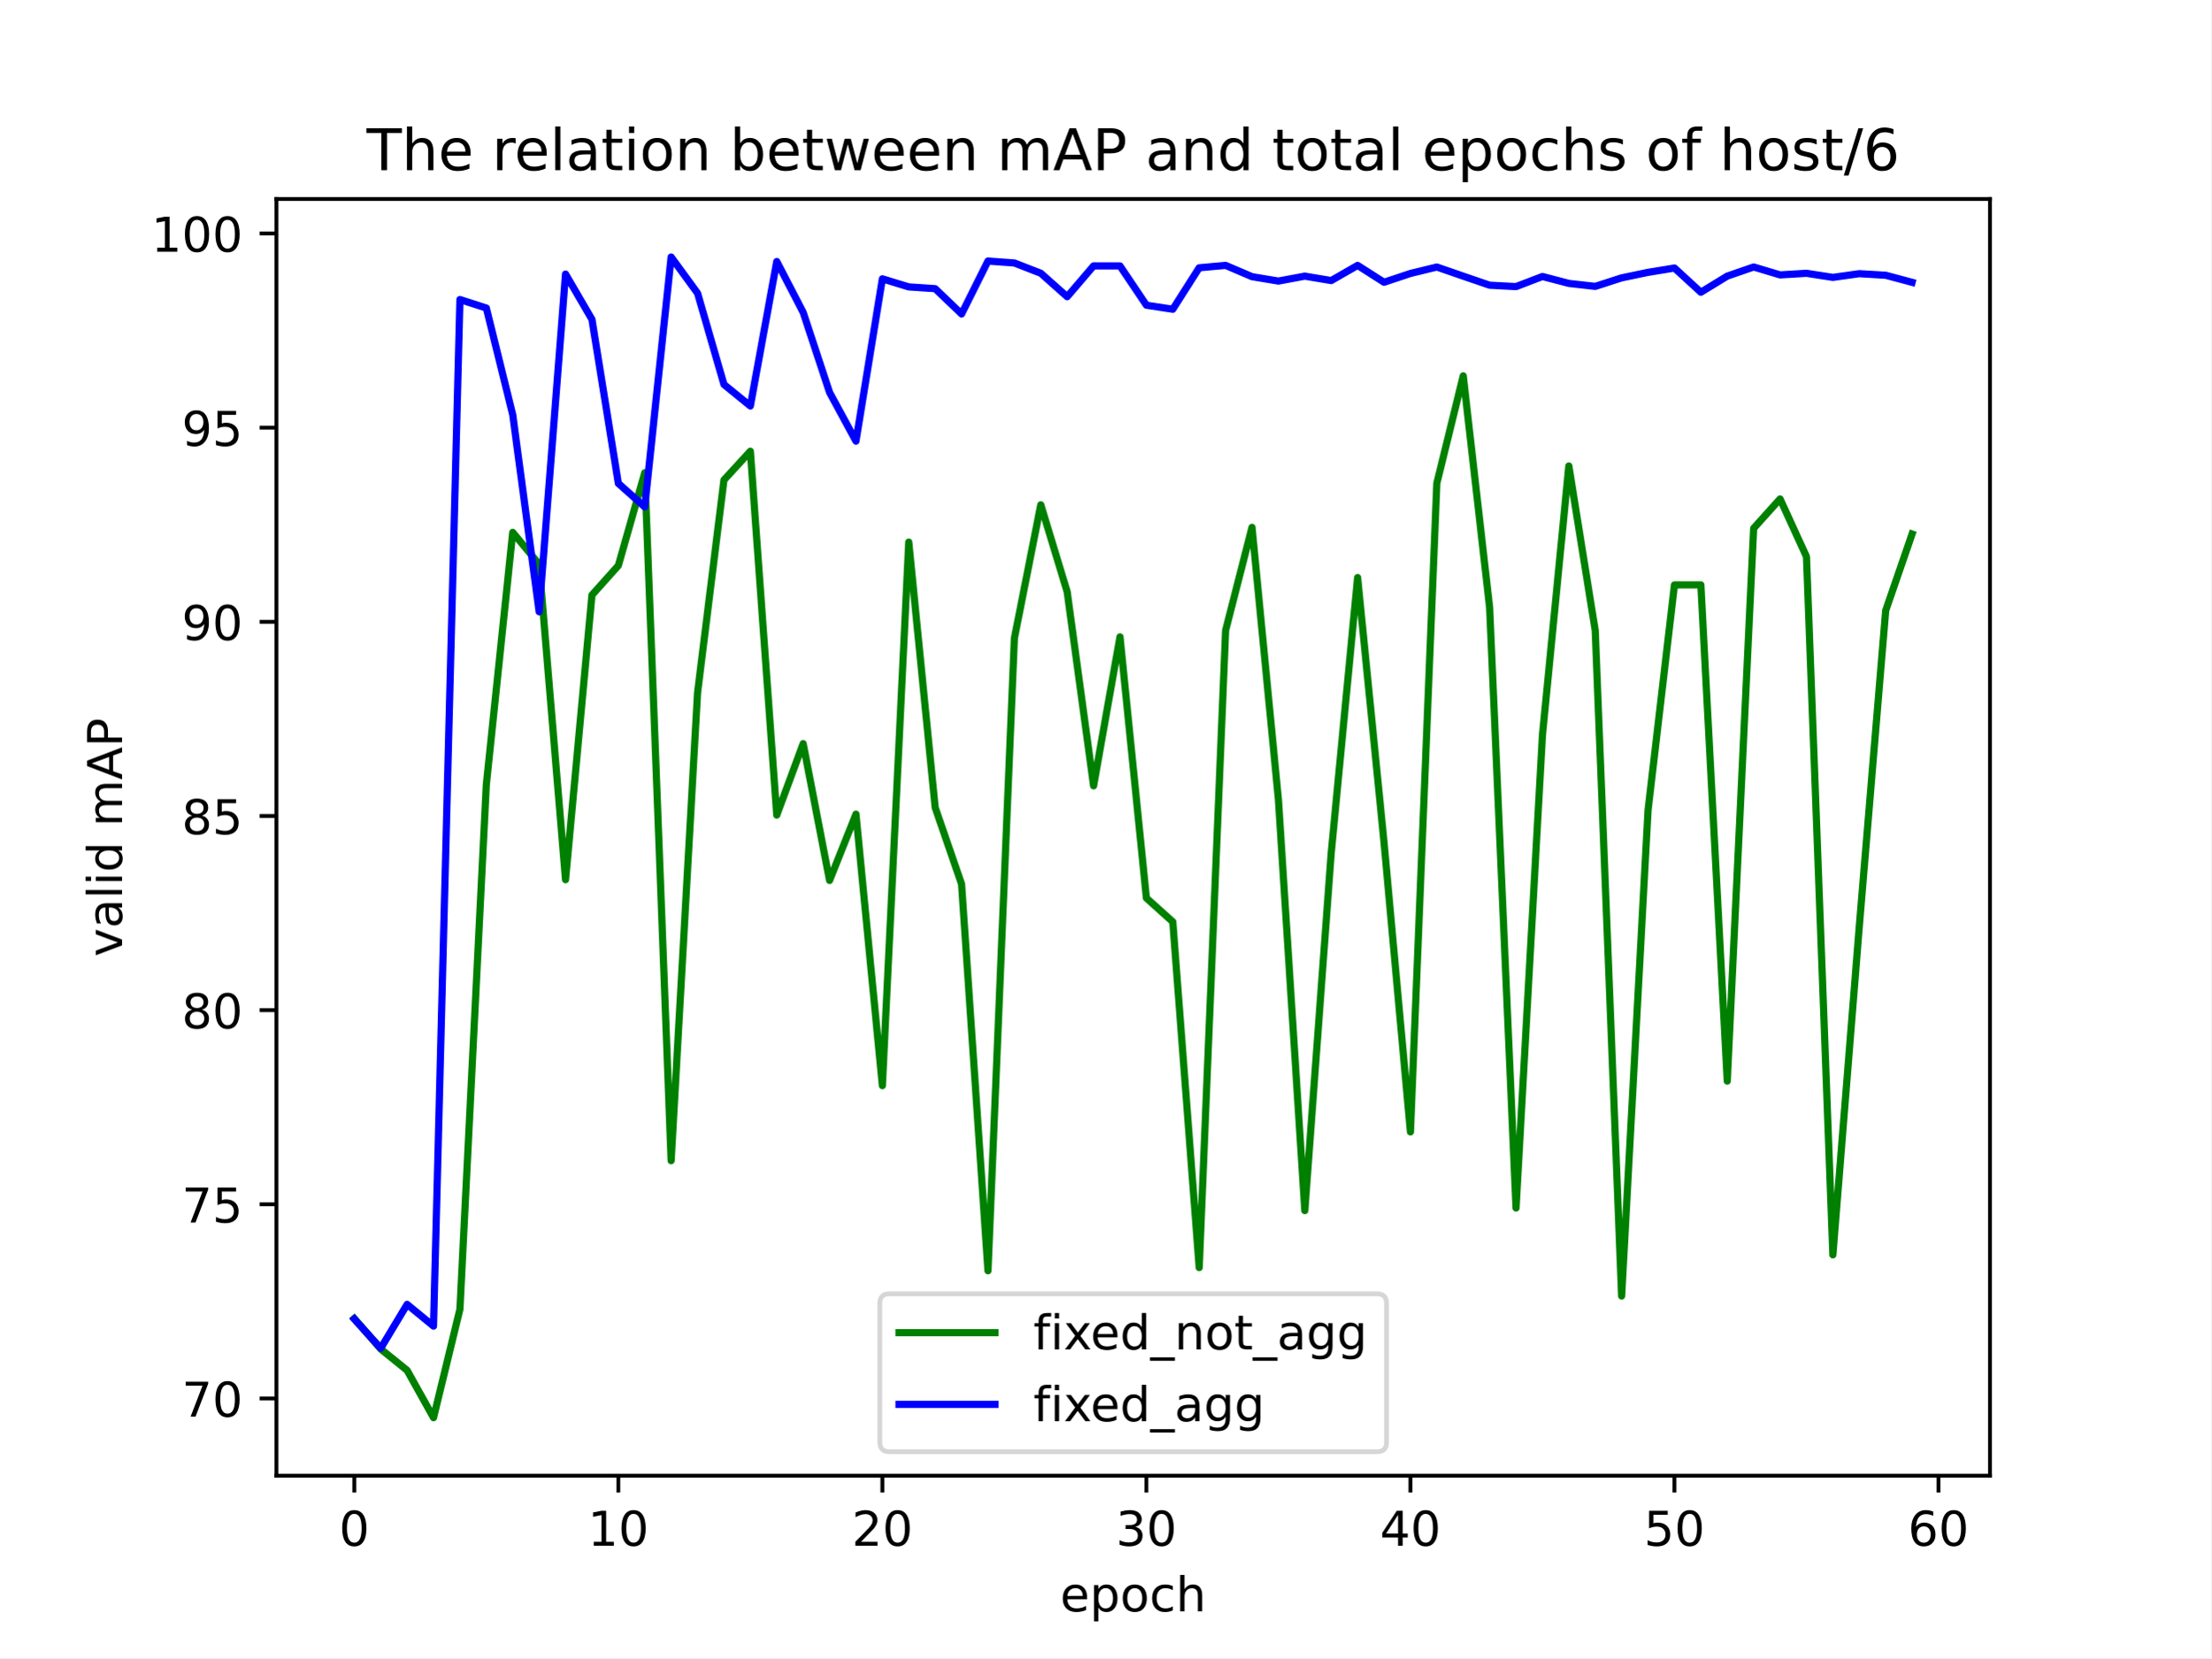
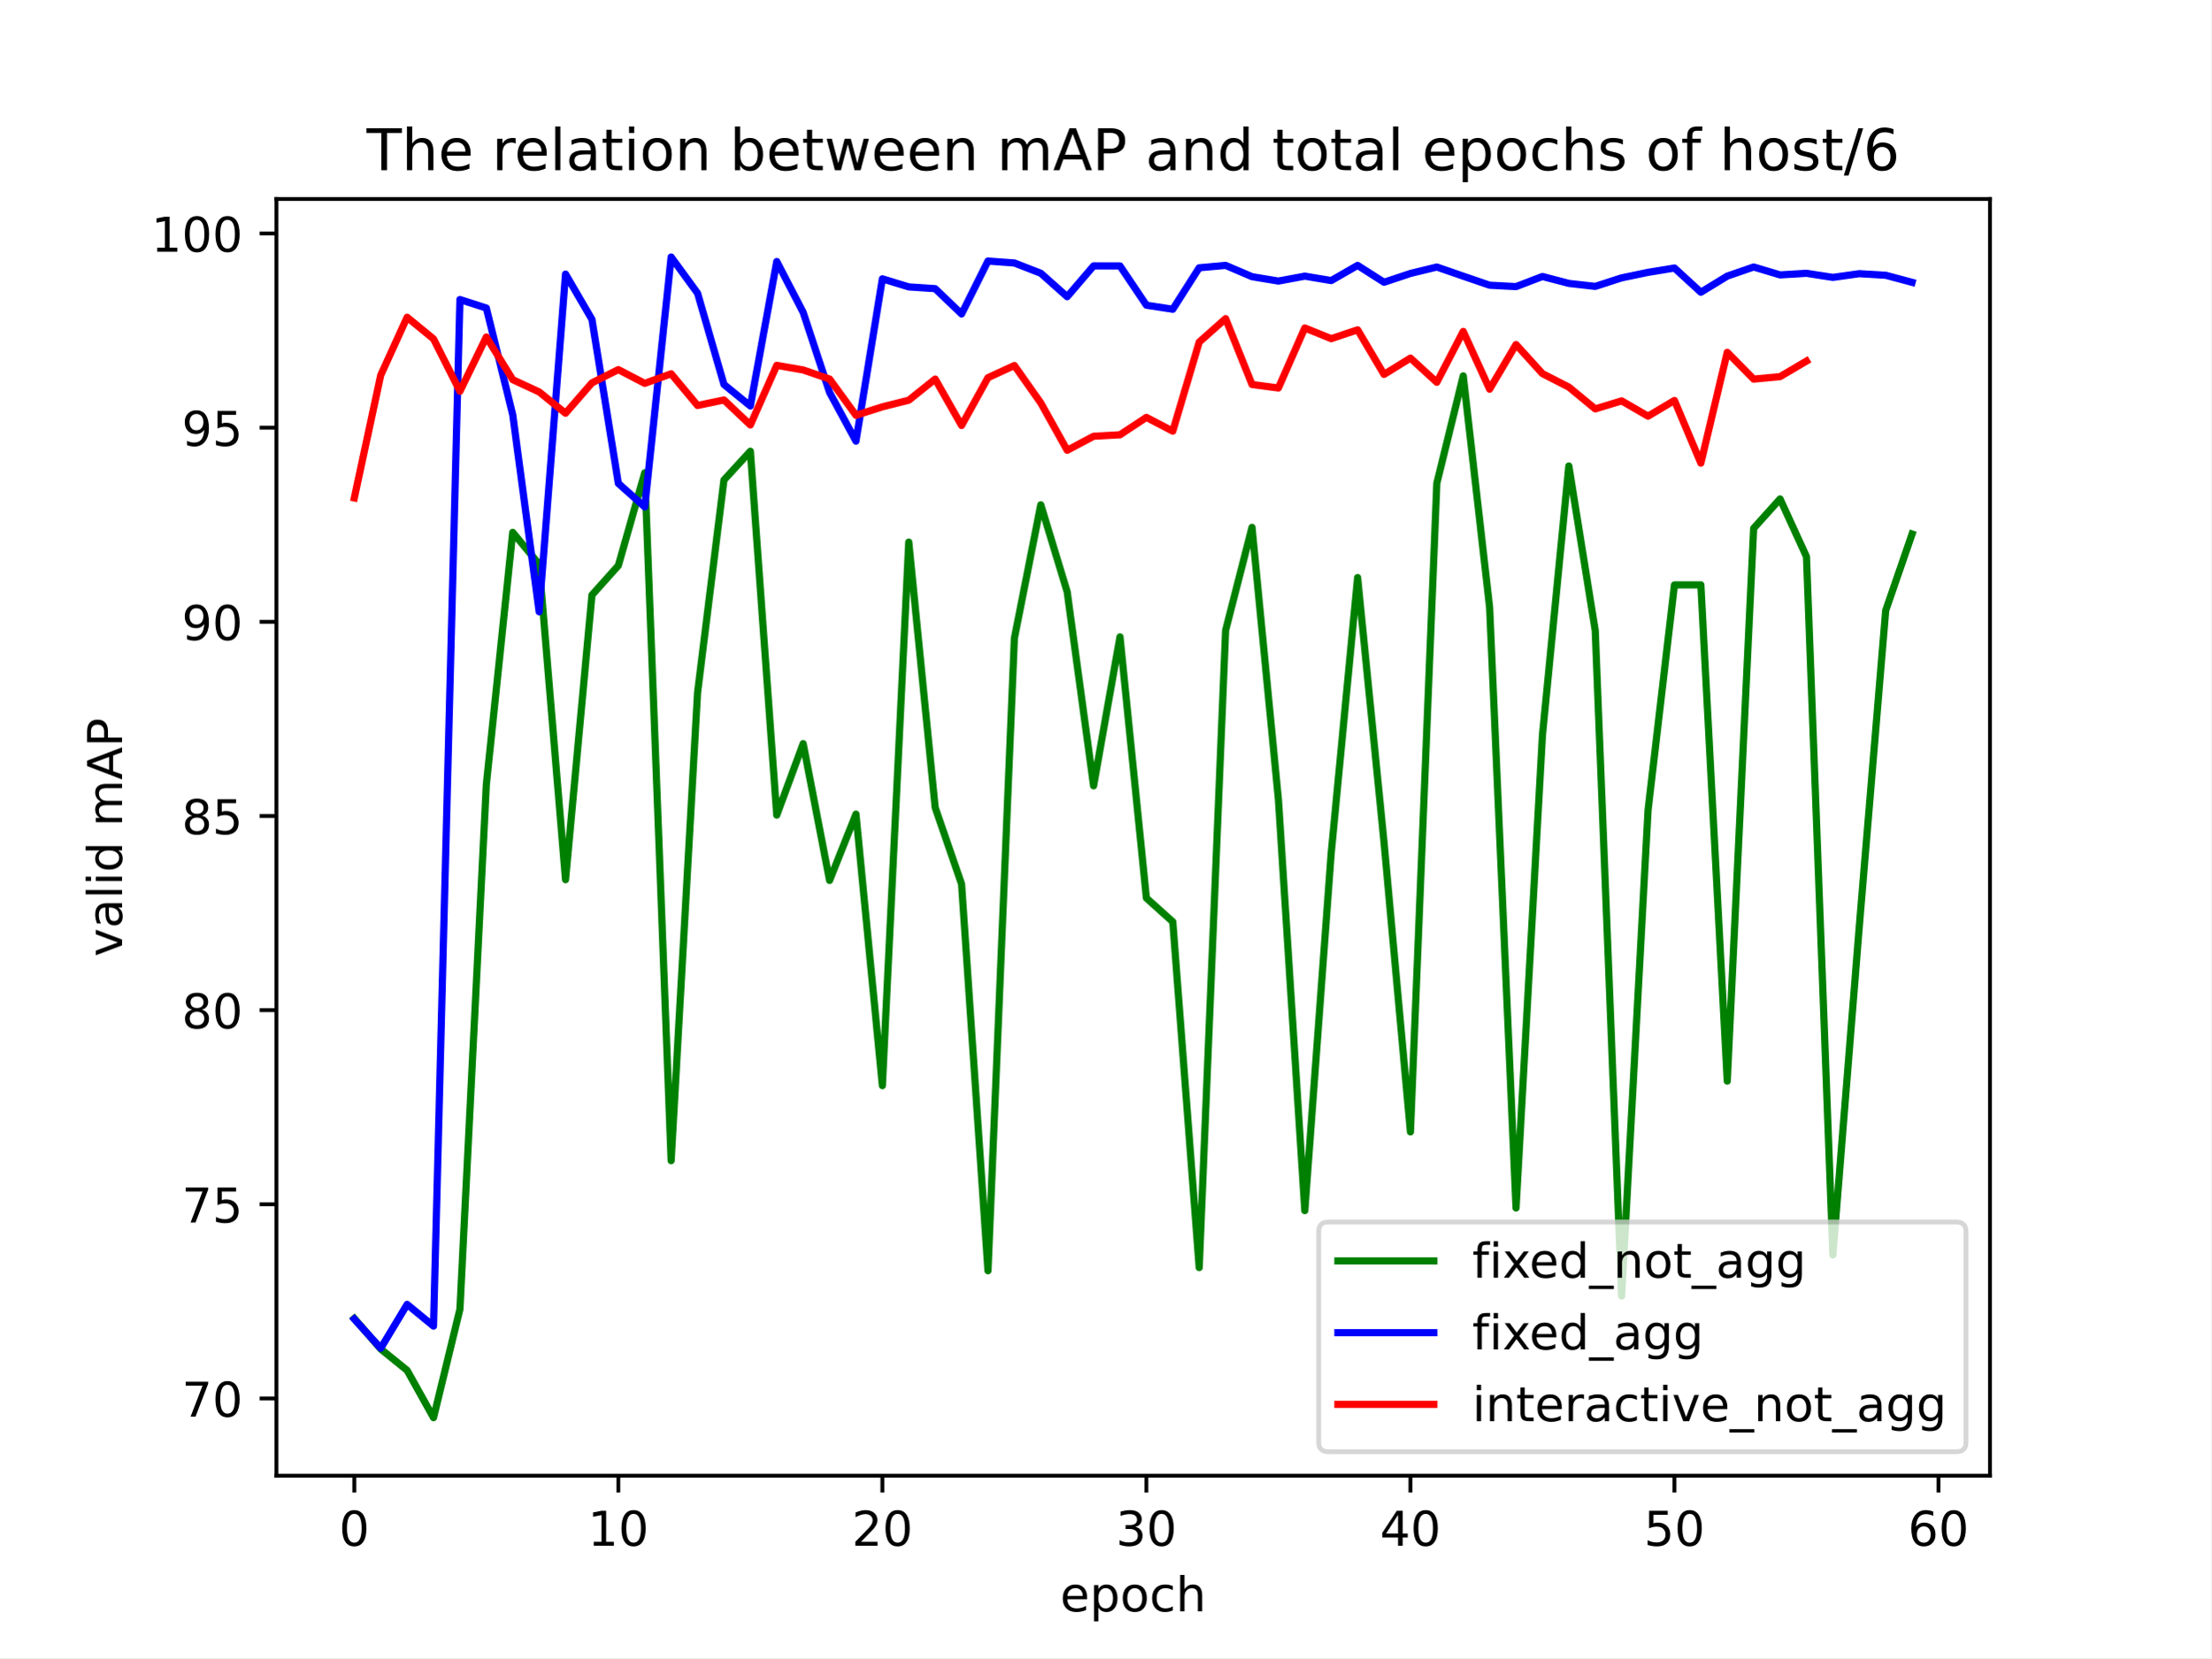
<svg xmlns="http://www.w3.org/2000/svg" xmlns:xlink="http://www.w3.org/1999/xlink" width="460.8pt" height="345.6pt" viewBox="0 0 460.8 345.6" version="1.1">
  <defs>
    <style type="text/css">*{stroke-linejoin: round; stroke-linecap: butt}</style>
  </defs>
  <g id="figure_1">
    <g id="patch_1">
      <path d="M 0 345.6  L 460.8 345.6  L 460.8 0  L 0 0  z " style="fill: #ffffff" />
    </g>
    <g id="axes_1">
      <g id="patch_2">
        <path d="M 57.6 307.584  L 414.72 307.584  L 414.72 41.472  L 57.6 41.472  z " style="fill: #ffffff" />
      </g>
      <g id="matplotlib.axis_1">
        <g id="xtick_1">
          <g id="line2d_1">
            <defs>
-               <path id="m1ed1a64b98" d="M 0 0  L 0 3.5  " style="stroke: #000000; stroke-width: 0.8" />
+               <path id="m8eb7674b8e" d="M 0 0  L 0 3.5  " style="stroke: #000000; stroke-width: 0.8" />
            </defs>
            <g>
-               <use xlink:href="#m1ed1a64b98" x="73.833" y="307.584" style="stroke: #000000; stroke-width: 0.8" />
+               <use xlink:href="#m8eb7674b8e" x="73.833" y="307.584" style="stroke: #000000; stroke-width: 0.8" />
            </g>
          </g>
          <g id="text_1">
            <g transform="translate(70.65148 322.1824) scale(0.1 -0.1)">
              <defs>
                <path id="DejaVuSans-30" d="M 2034 4250  Q 1547 4250 1301 3770  Q 1056 3291 1056 2328  Q 1056 1369 1301 889  Q 1547 409 2034 409  Q 2525 409 2770 889  Q 3016 1369 3016 2328  Q 3016 3291 2770 3770  Q 2525 4250 2034 4250  z M 2034 4750  Q 2819 4750 3233 4129  Q 3647 3509 3647 2328  Q 3647 1150 3233 529  Q 2819 -91 2034 -91  Q 1250 -91 836 529  Q 422 1150 422 2328  Q 422 3509 836 4129  Q 1250 4750 2034 4750  z " transform="scale(0.015625)" />
              </defs>
              <use xlink:href="#DejaVuSans-30" />
            </g>
          </g>
        </g>
        <g id="xtick_2">
          <g id="line2d_2">
            <g>
-               <use xlink:href="#m1ed1a64b98" x="128.859" y="307.584" style="stroke: #000000; stroke-width: 0.8" />
+               <use xlink:href="#m8eb7674b8e" x="128.859" y="307.584" style="stroke: #000000; stroke-width: 0.8" />
            </g>
          </g>
          <g id="text_2">
            <g transform="translate(122.4964 322.1824) scale(0.1 -0.1)">
              <defs>
                <path id="DejaVuSans-31" d="M 794 531  L 1825 531  L 1825 4091  L 703 3866  L 703 4441  L 1819 4666  L 2450 4666  L 2450 531  L 3481 531  L 3481 0  L 794 0  L 794 531  z " transform="scale(0.015625)" />
              </defs>
              <use xlink:href="#DejaVuSans-31" />
              <use xlink:href="#DejaVuSans-30" x="63.623" />
            </g>
          </g>
        </g>
        <g id="xtick_3">
          <g id="line2d_3">
            <g>
-               <use xlink:href="#m1ed1a64b98" x="183.885" y="307.584" style="stroke: #000000; stroke-width: 0.8" />
+               <use xlink:href="#m8eb7674b8e" x="183.885" y="307.584" style="stroke: #000000; stroke-width: 0.8" />
            </g>
          </g>
          <g id="text_3">
            <g transform="translate(177.5226 322.1824) scale(0.1 -0.1)">
              <defs>
                <path id="DejaVuSans-32" d="M 1228 531  L 3431 531  L 3431 0  L 469 0  L 469 531  Q 828 903 1448 1529  Q 2069 2156 2228 2338  Q 2531 2678 2651 2914  Q 2772 3150 2772 3378  Q 2772 3750 2511 3984  Q 2250 4219 1831 4219  Q 1534 4219 1204 4116  Q 875 4013 500 3803  L 500 4441  Q 881 4594 1212 4672  Q 1544 4750 1819 4750  Q 2544 4750 2975 4387  Q 3406 4025 3406 3419  Q 3406 3131 3298 2873  Q 3191 2616 2906 2266  Q 2828 2175 2409 1742  Q 1991 1309 1228 531  z " transform="scale(0.015625)" />
              </defs>
              <use xlink:href="#DejaVuSans-32" />
              <use xlink:href="#DejaVuSans-30" x="63.623" />
            </g>
          </g>
        </g>
        <g id="xtick_4">
          <g id="line2d_4">
            <g>
-               <use xlink:href="#m1ed1a64b98" x="238.911" y="307.584" style="stroke: #000000; stroke-width: 0.8" />
+               <use xlink:href="#m8eb7674b8e" x="238.911" y="307.584" style="stroke: #000000; stroke-width: 0.8" />
            </g>
          </g>
          <g id="text_4">
            <g transform="translate(232.5488 322.1824) scale(0.1 -0.1)">
              <defs>
                <path id="DejaVuSans-33" d="M 2597 2516  Q 3050 2419 3304 2112  Q 3559 1806 3559 1356  Q 3559 666 3084 287  Q 2609 -91 1734 -91  Q 1441 -91 1130 -33  Q 819 25 488 141  L 488 750  Q 750 597 1062 519  Q 1375 441 1716 441  Q 2309 441 2620 675  Q 2931 909 2931 1356  Q 2931 1769 2642 2001  Q 2353 2234 1838 2234  L 1294 2234  L 1294 2753  L 1863 2753  Q 2328 2753 2575 2939  Q 2822 3125 2822 3475  Q 2822 3834 2567 4026  Q 2313 4219 1838 4219  Q 1578 4219 1281 4162  Q 984 4106 628 3988  L 628 4550  Q 988 4650 1302 4700  Q 1616 4750 1894 4750  Q 2613 4750 3031 4423  Q 3450 4097 3450 3541  Q 3450 3153 3228 2886  Q 3006 2619 2597 2516  z " transform="scale(0.015625)" />
              </defs>
              <use xlink:href="#DejaVuSans-33" />
              <use xlink:href="#DejaVuSans-30" x="63.623" />
            </g>
          </g>
        </g>
        <g id="xtick_5">
          <g id="line2d_5">
            <g>
-               <use xlink:href="#m1ed1a64b98" x="293.938" y="307.584" style="stroke: #000000; stroke-width: 0.8" />
+               <use xlink:href="#m8eb7674b8e" x="293.938" y="307.584" style="stroke: #000000; stroke-width: 0.8" />
            </g>
          </g>
          <g id="text_5">
            <g transform="translate(287.575 322.1824) scale(0.1 -0.1)">
              <defs>
                <path id="DejaVuSans-34" d="M 2419 4116  L 825 1625  L 2419 1625  L 2419 4116  z M 2253 4666  L 3047 4666  L 3047 1625  L 3713 1625  L 3713 1100  L 3047 1100  L 3047 0  L 2419 0  L 2419 1100  L 313 1100  L 313 1709  L 2253 4666  z " transform="scale(0.015625)" />
              </defs>
              <use xlink:href="#DejaVuSans-34" />
              <use xlink:href="#DejaVuSans-30" x="63.623" />
            </g>
          </g>
        </g>
        <g id="xtick_6">
          <g id="line2d_6">
            <g>
-               <use xlink:href="#m1ed1a64b98" x="348.964" y="307.584" style="stroke: #000000; stroke-width: 0.8" />
+               <use xlink:href="#m8eb7674b8e" x="348.964" y="307.584" style="stroke: #000000; stroke-width: 0.8" />
            </g>
          </g>
          <g id="text_6">
            <g transform="translate(342.6012 322.1824) scale(0.1 -0.1)">
              <defs>
                <path id="DejaVuSans-35" d="M 691 4666  L 3169 4666  L 3169 4134  L 1269 4134  L 1269 2991  Q 1406 3038 1543 3061  Q 1681 3084 1819 3084  Q 2600 3084 3056 2656  Q 3513 2228 3513 1497  Q 3513 744 3044 326  Q 2575 -91 1722 -91  Q 1428 -91 1123 -41  Q 819 9 494 109  L 494 744  Q 775 591 1075 516  Q 1375 441 1709 441  Q 2250 441 2565 725  Q 2881 1009 2881 1497  Q 2881 1984 2565 2268  Q 2250 2553 1709 2553  Q 1456 2553 1204 2497  Q 953 2441 691 2322  L 691 4666  z " transform="scale(0.015625)" />
              </defs>
              <use xlink:href="#DejaVuSans-35" />
              <use xlink:href="#DejaVuSans-30" x="63.623" />
            </g>
          </g>
        </g>
        <g id="xtick_7">
          <g id="line2d_7">
            <g>
-               <use xlink:href="#m1ed1a64b98" x="403.99" y="307.584" style="stroke: #000000; stroke-width: 0.8" />
+               <use xlink:href="#m8eb7674b8e" x="403.99" y="307.584" style="stroke: #000000; stroke-width: 0.8" />
            </g>
          </g>
          <g id="text_7">
            <g transform="translate(397.6274 322.1824) scale(0.1 -0.1)">
              <defs>
                <path id="DejaVuSans-36" d="M 2113 2584  Q 1688 2584 1439 2293  Q 1191 2003 1191 1497  Q 1191 994 1439 701  Q 1688 409 2113 409  Q 2538 409 2786 701  Q 3034 994 3034 1497  Q 3034 2003 2786 2293  Q 2538 2584 2113 2584  z M 3366 4563  L 3366 3988  Q 3128 4100 2886 4159  Q 2644 4219 2406 4219  Q 1781 4219 1451 3797  Q 1122 3375 1075 2522  Q 1259 2794 1537 2939  Q 1816 3084 2150 3084  Q 2853 3084 3261 2657  Q 3669 2231 3669 1497  Q 3669 778 3244 343  Q 2819 -91 2113 -91  Q 1303 -91 875 529  Q 447 1150 447 2328  Q 447 3434 972 4092  Q 1497 4750 2381 4750  Q 2619 4750 2861 4703  Q 3103 4656 3366 4563  z " transform="scale(0.015625)" />
              </defs>
              <use xlink:href="#DejaVuSans-36" />
              <use xlink:href="#DejaVuSans-30" x="63.623" />
            </g>
          </g>
        </g>
        <g id="text_8">
          <g transform="translate(220.9319 335.8606) scale(0.1 -0.1)">
            <defs>
              <path id="DejaVuSans-65" d="M 3597 1894  L 3597 1613  L 953 1613  Q 991 1019 1311 708  Q 1631 397 2203 397  Q 2534 397 2845 478  Q 3156 559 3463 722  L 3463 178  Q 3153 47 2828 -22  Q 2503 -91 2169 -91  Q 1331 -91 842 396  Q 353 884 353 1716  Q 353 2575 817 3079  Q 1281 3584 2069 3584  Q 2775 3584 3186 3129  Q 3597 2675 3597 1894  z M 3022 2063  Q 3016 2534 2758 2815  Q 2500 3097 2075 3097  Q 1594 3097 1305 2825  Q 1016 2553 972 2059  L 3022 2063  z " transform="scale(0.015625)" />
              <path id="DejaVuSans-70" d="M 1159 525  L 1159 -1331  L 581 -1331  L 581 3500  L 1159 3500  L 1159 2969  Q 1341 3281 1617 3432  Q 1894 3584 2278 3584  Q 2916 3584 3314 3078  Q 3713 2572 3713 1747  Q 3713 922 3314 415  Q 2916 -91 2278 -91  Q 1894 -91 1617 61  Q 1341 213 1159 525  z M 3116 1747  Q 3116 2381 2855 2742  Q 2594 3103 2138 3103  Q 1681 3103 1420 2742  Q 1159 2381 1159 1747  Q 1159 1113 1420 752  Q 1681 391 2138 391  Q 2594 391 2855 752  Q 3116 1113 3116 1747  z " transform="scale(0.015625)" />
              <path id="DejaVuSans-6f" d="M 1959 3097  Q 1497 3097 1228 2736  Q 959 2375 959 1747  Q 959 1119 1226 758  Q 1494 397 1959 397  Q 2419 397 2687 759  Q 2956 1122 2956 1747  Q 2956 2369 2687 2733  Q 2419 3097 1959 3097  z M 1959 3584  Q 2709 3584 3137 3096  Q 3566 2609 3566 1747  Q 3566 888 3137 398  Q 2709 -91 1959 -91  Q 1206 -91 779 398  Q 353 888 353 1747  Q 353 2609 779 3096  Q 1206 3584 1959 3584  z " transform="scale(0.015625)" />
              <path id="DejaVuSans-63" d="M 3122 3366  L 3122 2828  Q 2878 2963 2633 3030  Q 2388 3097 2138 3097  Q 1578 3097 1268 2742  Q 959 2388 959 1747  Q 959 1106 1268 751  Q 1578 397 2138 397  Q 2388 397 2633 464  Q 2878 531 3122 666  L 3122 134  Q 2881 22 2623 -34  Q 2366 -91 2075 -91  Q 1284 -91 818 406  Q 353 903 353 1747  Q 353 2603 823 3093  Q 1294 3584 2113 3584  Q 2378 3584 2631 3529  Q 2884 3475 3122 3366  z " transform="scale(0.015625)" />
              <path id="DejaVuSans-68" d="M 3513 2113  L 3513 0  L 2938 0  L 2938 2094  Q 2938 2591 2744 2837  Q 2550 3084 2163 3084  Q 1697 3084 1428 2787  Q 1159 2491 1159 1978  L 1159 0  L 581 0  L 581 4863  L 1159 4863  L 1159 2956  Q 1366 3272 1645 3428  Q 1925 3584 2291 3584  Q 2894 3584 3203 3211  Q 3513 2838 3513 2113  z " transform="scale(0.015625)" />
            </defs>
            <use xlink:href="#DejaVuSans-65" />
            <use xlink:href="#DejaVuSans-70" x="61.523" />
            <use xlink:href="#DejaVuSans-6f" x="125" />
            <use xlink:href="#DejaVuSans-63" x="186.182" />
            <use xlink:href="#DejaVuSans-68" x="241.162" />
          </g>
        </g>
      </g>
      <g id="matplotlib.axis_2">
        <g id="ytick_1">
          <g id="line2d_8">
            <defs>
-               <path id="mccb499be25" d="M 0 0  L -3.5 0  " style="stroke: #000000; stroke-width: 0.8" />
+               <path id="mf226be7214" d="M 0 0  L -3.5 0  " style="stroke: #000000; stroke-width: 0.8" />
            </defs>
            <g>
-               <use xlink:href="#mccb499be25" x="57.6" y="291.487" style="stroke: #000000; stroke-width: 0.8" />
+               <use xlink:href="#mf226be7214" x="57.6" y="291.487" style="stroke: #000000; stroke-width: 0.8" />
            </g>
          </g>
          <g id="text_9">
            <g transform="translate(37.875 295.2861) scale(0.1 -0.1)">
              <defs>
                <path id="DejaVuSans-37" d="M 525 4666  L 3525 4666  L 3525 4397  L 1831 0  L 1172 0  L 2766 4134  L 525 4134  L 525 4666  z " transform="scale(0.015625)" />
              </defs>
              <use xlink:href="#DejaVuSans-37" />
              <use xlink:href="#DejaVuSans-30" x="63.623" />
            </g>
          </g>
        </g>
        <g id="ytick_2">
          <g id="line2d_9">
            <g>
-               <use xlink:href="#mccb499be25" x="57.6" y="251.015" style="stroke: #000000; stroke-width: 0.8" />
+               <use xlink:href="#mf226be7214" x="57.6" y="251.015" style="stroke: #000000; stroke-width: 0.8" />
            </g>
          </g>
          <g id="text_10">
            <g transform="translate(37.875 254.8146) scale(0.1 -0.1)">
              <use xlink:href="#DejaVuSans-37" />
              <use xlink:href="#DejaVuSans-35" x="63.623" />
            </g>
          </g>
        </g>
        <g id="ytick_3">
          <g id="line2d_10">
            <g>
-               <use xlink:href="#mccb499be25" x="57.6" y="210.544" style="stroke: #000000; stroke-width: 0.8" />
+               <use xlink:href="#mf226be7214" x="57.6" y="210.544" style="stroke: #000000; stroke-width: 0.8" />
            </g>
          </g>
          <g id="text_11">
            <g transform="translate(37.875 214.343) scale(0.1 -0.1)">
              <defs>
                <path id="DejaVuSans-38" d="M 2034 2216  Q 1584 2216 1326 1975  Q 1069 1734 1069 1313  Q 1069 891 1326 650  Q 1584 409 2034 409  Q 2484 409 2743 651  Q 3003 894 3003 1313  Q 3003 1734 2745 1975  Q 2488 2216 2034 2216  z M 1403 2484  Q 997 2584 770 2862  Q 544 3141 544 3541  Q 544 4100 942 4425  Q 1341 4750 2034 4750  Q 2731 4750 3128 4425  Q 3525 4100 3525 3541  Q 3525 3141 3298 2862  Q 3072 2584 2669 2484  Q 3125 2378 3379 2068  Q 3634 1759 3634 1313  Q 3634 634 3220 271  Q 2806 -91 2034 -91  Q 1263 -91 848 271  Q 434 634 434 1313  Q 434 1759 690 2068  Q 947 2378 1403 2484  z M 1172 3481  Q 1172 3119 1398 2916  Q 1625 2713 2034 2713  Q 2441 2713 2670 2916  Q 2900 3119 2900 3481  Q 2900 3844 2670 4047  Q 2441 4250 2034 4250  Q 1625 4250 1398 4047  Q 1172 3844 1172 3481  z " transform="scale(0.015625)" />
              </defs>
              <use xlink:href="#DejaVuSans-38" />
              <use xlink:href="#DejaVuSans-30" x="63.623" />
            </g>
          </g>
        </g>
        <g id="ytick_4">
          <g id="line2d_11">
            <g>
-               <use xlink:href="#mccb499be25" x="57.6" y="170.072" style="stroke: #000000; stroke-width: 0.8" />
+               <use xlink:href="#mf226be7214" x="57.6" y="170.072" style="stroke: #000000; stroke-width: 0.8" />
            </g>
          </g>
          <g id="text_12">
            <g transform="translate(37.875 173.8715) scale(0.1 -0.1)">
              <use xlink:href="#DejaVuSans-38" />
              <use xlink:href="#DejaVuSans-35" x="63.623" />
            </g>
          </g>
        </g>
        <g id="ytick_5">
          <g id="line2d_12">
            <g>
-               <use xlink:href="#mccb499be25" x="57.6" y="129.601" style="stroke: #000000; stroke-width: 0.8" />
+               <use xlink:href="#mf226be7214" x="57.6" y="129.601" style="stroke: #000000; stroke-width: 0.8" />
            </g>
          </g>
          <g id="text_13">
            <g transform="translate(37.875 133.4) scale(0.1 -0.1)">
              <defs>
                <path id="DejaVuSans-39" d="M 703 97  L 703 672  Q 941 559 1184 500  Q 1428 441 1663 441  Q 2288 441 2617 861  Q 2947 1281 2994 2138  Q 2813 1869 2534 1725  Q 2256 1581 1919 1581  Q 1219 1581 811 2004  Q 403 2428 403 3163  Q 403 3881 828 4315  Q 1253 4750 1959 4750  Q 2769 4750 3195 4129  Q 3622 3509 3622 2328  Q 3622 1225 3098 567  Q 2575 -91 1691 -91  Q 1453 -91 1209 -44  Q 966 3 703 97  z M 1959 2075  Q 2384 2075 2632 2365  Q 2881 2656 2881 3163  Q 2881 3666 2632 3958  Q 2384 4250 1959 4250  Q 1534 4250 1286 3958  Q 1038 3666 1038 3163  Q 1038 2656 1286 2365  Q 1534 2075 1959 2075  z " transform="scale(0.015625)" />
              </defs>
              <use xlink:href="#DejaVuSans-39" />
              <use xlink:href="#DejaVuSans-30" x="63.623" />
            </g>
          </g>
        </g>
        <g id="ytick_6">
          <g id="line2d_13">
            <g>
-               <use xlink:href="#mccb499be25" x="57.6" y="89.129" style="stroke: #000000; stroke-width: 0.8" />
+               <use xlink:href="#mf226be7214" x="57.6" y="89.129" style="stroke: #000000; stroke-width: 0.8" />
            </g>
          </g>
          <g id="text_14">
            <g transform="translate(37.875 92.9285) scale(0.1 -0.1)">
              <use xlink:href="#DejaVuSans-39" />
              <use xlink:href="#DejaVuSans-35" x="63.623" />
            </g>
          </g>
        </g>
        <g id="ytick_7">
          <g id="line2d_14">
            <g>
-               <use xlink:href="#mccb499be25" x="57.6" y="48.658" style="stroke: #000000; stroke-width: 0.8" />
+               <use xlink:href="#mf226be7214" x="57.6" y="48.658" style="stroke: #000000; stroke-width: 0.8" />
            </g>
          </g>
          <g id="text_15">
            <g transform="translate(31.5125 52.45699) scale(0.1 -0.1)">
              <use xlink:href="#DejaVuSans-31" />
              <use xlink:href="#DejaVuSans-30" x="63.623" />
              <use xlink:href="#DejaVuSans-30" x="127.246" />
            </g>
          </g>
        </g>
        <g id="text_16">
          <g transform="translate(25.43281 199.3983) rotate(-90) scale(0.1 -0.1)">
            <defs>
              <path id="DejaVuSans-76" d="M 191 3500  L 800 3500  L 1894 563  L 2988 3500  L 3597 3500  L 2284 0  L 1503 0  L 191 3500  z " transform="scale(0.015625)" />
              <path id="DejaVuSans-61" d="M 2194 1759  Q 1497 1759 1228 1600  Q 959 1441 959 1056  Q 959 750 1161 570  Q 1363 391 1709 391  Q 2188 391 2477 730  Q 2766 1069 2766 1631  L 2766 1759  L 2194 1759  z M 3341 1997  L 3341 0  L 2766 0  L 2766 531  Q 2569 213 2275 61  Q 1981 -91 1556 -91  Q 1019 -91 701 211  Q 384 513 384 1019  Q 384 1609 779 1909  Q 1175 2209 1959 2209  L 2766 2209  L 2766 2266  Q 2766 2663 2505 2880  Q 2244 3097 1772 3097  Q 1472 3097 1187 3025  Q 903 2953 641 2809  L 641 3341  Q 956 3463 1253 3523  Q 1550 3584 1831 3584  Q 2591 3584 2966 3190  Q 3341 2797 3341 1997  z " transform="scale(0.015625)" />
              <path id="DejaVuSans-6c" d="M 603 4863  L 1178 4863  L 1178 0  L 603 0  L 603 4863  z " transform="scale(0.015625)" />
              <path id="DejaVuSans-69" d="M 603 3500  L 1178 3500  L 1178 0  L 603 0  L 603 3500  z M 603 4863  L 1178 4863  L 1178 4134  L 603 4134  L 603 4863  z " transform="scale(0.015625)" />
              <path id="DejaVuSans-64" d="M 2906 2969  L 2906 4863  L 3481 4863  L 3481 0  L 2906 0  L 2906 525  Q 2725 213 2448 61  Q 2172 -91 1784 -91  Q 1150 -91 751 415  Q 353 922 353 1747  Q 353 2572 751 3078  Q 1150 3584 1784 3584  Q 2172 3584 2448 3432  Q 2725 3281 2906 2969  z M 947 1747  Q 947 1113 1208 752  Q 1469 391 1925 391  Q 2381 391 2643 752  Q 2906 1113 2906 1747  Q 2906 2381 2643 2742  Q 2381 3103 1925 3103  Q 1469 3103 1208 2742  Q 947 2381 947 1747  z " transform="scale(0.015625)" />
              <path id="DejaVuSans-20" transform="scale(0.015625)" />
              <path id="DejaVuSans-6d" d="M 3328 2828  Q 3544 3216 3844 3400  Q 4144 3584 4550 3584  Q 5097 3584 5394 3201  Q 5691 2819 5691 2113  L 5691 0  L 5113 0  L 5113 2094  Q 5113 2597 4934 2840  Q 4756 3084 4391 3084  Q 3944 3084 3684 2787  Q 3425 2491 3425 1978  L 3425 0  L 2847 0  L 2847 2094  Q 2847 2600 2669 2842  Q 2491 3084 2119 3084  Q 1678 3084 1418 2786  Q 1159 2488 1159 1978  L 1159 0  L 581 0  L 581 3500  L 1159 3500  L 1159 2956  Q 1356 3278 1631 3431  Q 1906 3584 2284 3584  Q 2666 3584 2933 3390  Q 3200 3197 3328 2828  z " transform="scale(0.015625)" />
              <path id="DejaVuSans-41" d="M 2188 4044  L 1331 1722  L 3047 1722  L 2188 4044  z M 1831 4666  L 2547 4666  L 4325 0  L 3669 0  L 3244 1197  L 1141 1197  L 716 0  L 50 0  L 1831 4666  z " transform="scale(0.015625)" />
              <path id="DejaVuSans-50" d="M 1259 4147  L 1259 2394  L 2053 2394  Q 2494 2394 2734 2622  Q 2975 2850 2975 3272  Q 2975 3691 2734 3919  Q 2494 4147 2053 4147  L 1259 4147  z M 628 4666  L 2053 4666  Q 2838 4666 3239 4311  Q 3641 3956 3641 3272  Q 3641 2581 3239 2228  Q 2838 1875 2053 1875  L 1259 1875  L 1259 0  L 628 0  L 628 4666  z " transform="scale(0.015625)" />
            </defs>
            <use xlink:href="#DejaVuSans-76" />
            <use xlink:href="#DejaVuSans-61" x="59.18" />
            <use xlink:href="#DejaVuSans-6c" x="120.459" />
            <use xlink:href="#DejaVuSans-69" x="148.242" />
            <use xlink:href="#DejaVuSans-64" x="176.025" />
            <use xlink:href="#DejaVuSans-20" x="239.502" />
            <use xlink:href="#DejaVuSans-6d" x="271.289" />
            <use xlink:href="#DejaVuSans-41" x="368.701" />
            <use xlink:href="#DejaVuSans-50" x="437.109" />
          </g>
        </g>
      </g>
      <g id="line2d_15">
-         <path d="M 73.833 274.811  L 79.335 281.175  L 84.838 285.621  L 90.341 295.488  L 95.843 272.882  L 101.346 163.558  L 106.848 110.961  L 112.351 117.612  L 117.854 183.357  L 123.356 124.026  L 128.859 117.877  L 134.362 98.538  L 139.864 241.926  L 145.367 144.383  L 150.869 100.046  L 156.372 94.043  L 161.875 169.891  L 167.377 154.991  L 172.88 183.51  L 178.382 169.691  L 183.885 226.289  L 189.388 112.988  L 194.89 168.313  L 200.393 184.274  L 205.896 264.873  L 211.398 133.045  L 216.901 105.212  L 222.403 123.353  L 227.906 163.795  L 233.409 132.742  L 238.911 187.182  L 244.414 192.131  L 249.917 264.211  L 255.419 131.398  L 260.922 109.912  L 266.424 166.626  L 271.927 252.329  L 277.43 177.789  L 282.932 120.378  L 288.435 175.541  L 293.938 235.929  L 299.44 100.737  L 304.943 78.337  L 310.445 126.628  L 315.948 251.793  L 321.451 153.271  L 326.953 97.119  L 332.456 131.438  L 337.958 270.139  L 343.461 168.86  L 348.964 121.916  L 354.466 121.905  L 359.969 225.337  L 365.472 110.109  L 370.974 103.989  L 376.477 116.017  L 381.979 261.555  L 387.482 193.137  L 392.985 127.259  L 398.487 111.304  " clip-path="url(#pace6e6e376)" style="fill: none; stroke: #008000; stroke-width: 1.5; stroke-linecap: square" />
+         <path d="M 73.833 274.811  L 79.335 281.175  L 84.838 285.621  L 90.341 295.488  L 95.843 272.882  L 101.346 163.558  L 106.848 110.961  L 112.351 117.612  L 117.854 183.357  L 123.356 124.026  L 128.859 117.877  L 134.362 98.538  L 139.864 241.926  L 145.367 144.383  L 150.869 100.046  L 156.372 94.043  L 161.875 169.891  L 167.377 154.991  L 172.88 183.51  L 178.382 169.691  L 183.885 226.289  L 189.388 112.988  L 194.89 168.313  L 200.393 184.274  L 205.896 264.873  L 211.398 133.045  L 216.901 105.212  L 222.403 123.353  L 227.906 163.795  L 233.409 132.742  L 238.911 187.182  L 244.414 192.131  L 249.917 264.211  L 255.419 131.398  L 260.922 109.912  L 266.424 166.626  L 271.927 252.329  L 277.43 177.789  L 282.932 120.378  L 288.435 175.541  L 293.938 235.929  L 299.44 100.737  L 304.943 78.337  L 310.445 126.628  L 315.948 251.793  L 321.451 153.271  L 326.953 97.119  L 332.456 131.438  L 337.958 270.139  L 343.461 168.86  L 348.964 121.916  L 354.466 121.905  L 359.969 225.337  L 365.472 110.109  L 370.974 103.989  L 376.477 116.017  L 381.979 261.555  L 387.482 193.137  L 392.985 127.259  L 398.487 111.304  " clip-path="url(#pa8a33b55f5)" style="fill: none; stroke: #008000; stroke-width: 1.5; stroke-linecap: square" />
      </g>
      <g id="line2d_16">
-         <path d="M 73.833 274.943  L 79.335 281.02  L 84.838 271.884  L 90.341 276.404  L 95.843 62.425  L 101.346 64.195  L 106.848 86.452  L 112.351 127.502  L 117.854 57.125  L 123.356 66.57  L 128.859 100.753  L 134.362 105.658  L 139.864 53.568  L 145.367 61.107  L 150.869 80.134  L 156.372 84.615  L 161.875 54.5  L 167.377 65.107  L 172.88 81.791  L 178.382 91.94  L 183.885 58.111  L 189.388 59.791  L 194.89 60.162  L 200.393 65.436  L 205.896 54.399  L 211.398 54.805  L 216.901 56.945  L 222.403 61.841  L 227.906 55.412  L 233.409 55.425  L 238.911 63.605  L 244.414 64.449  L 249.917 55.807  L 255.419 55.309  L 260.922 57.66  L 266.424 58.58  L 271.927 57.546  L 277.43 58.475  L 282.932 55.313  L 288.435 58.827  L 293.938 56.99  L 299.44 55.648  L 304.943 57.556  L 310.445 59.438  L 315.948 59.73  L 321.451 57.622  L 326.953 59.063  L 332.456 59.684  L 337.958 57.905  L 343.461 56.761  L 348.964 55.855  L 354.466 60.908  L 359.969 57.543  L 365.472 55.64  L 370.974 57.292  L 376.477 56.959  L 381.979 57.812  L 387.482 57.036  L 392.985 57.366  L 398.487 58.842  " clip-path="url(#pace6e6e376)" style="fill: none; stroke: #0000ff; stroke-width: 1.5; stroke-linecap: square" />
+         <path d="M 73.833 274.943  L 79.335 281.02  L 84.838 271.884  L 90.341 276.404  L 95.843 62.425  L 101.346 64.195  L 106.848 86.452  L 112.351 127.502  L 117.854 57.125  L 123.356 66.57  L 128.859 100.753  L 134.362 105.658  L 139.864 53.568  L 145.367 61.107  L 150.869 80.134  L 156.372 84.615  L 161.875 54.5  L 167.377 65.107  L 172.88 81.791  L 178.382 91.94  L 183.885 58.111  L 189.388 59.791  L 194.89 60.162  L 200.393 65.436  L 205.896 54.399  L 211.398 54.805  L 216.901 56.945  L 222.403 61.841  L 227.906 55.412  L 233.409 55.425  L 238.911 63.605  L 244.414 64.449  L 249.917 55.807  L 255.419 55.309  L 260.922 57.66  L 266.424 58.58  L 271.927 57.546  L 277.43 58.475  L 282.932 55.313  L 288.435 58.827  L 293.938 56.99  L 299.44 55.648  L 304.943 57.556  L 310.445 59.438  L 315.948 59.73  L 321.451 57.622  L 326.953 59.063  L 332.456 59.684  L 337.958 57.905  L 343.461 56.761  L 348.964 55.855  L 354.466 60.908  L 359.969 57.543  L 365.472 55.64  L 370.974 57.292  L 376.477 56.959  L 381.979 57.812  L 387.482 57.036  L 392.985 57.366  L 398.487 58.842  " clip-path="url(#pa8a33b55f5)" style="fill: none; stroke: #0000ff; stroke-width: 1.5; stroke-linecap: square" />
+       </g>
+       <g id="line2d_17">
+         <path d="M 73.833 103.776  L 79.335 78.207  L 84.838 66.122  L 90.341 70.634  L 95.843 81.554  L 101.346 70.234  L 106.848 79.125  L 112.351 81.68  L 117.854 86.126  L 123.356 79.799  L 128.859 77.033  L 134.362 79.898  L 139.864 77.902  L 145.367 84.511  L 150.869 83.358  L 156.372 88.574  L 161.875 76.142  L 167.377 77.103  L 172.88 78.994  L 178.382 86.556  L 183.885 84.791  L 189.388 83.411  L 194.89 79.007  L 200.393 88.682  L 205.896 78.713  L 211.398 76.177  L 216.901 83.981  L 222.403 93.847  L 227.906 90.926  L 233.409 90.617  L 238.911 86.992  L 244.414 89.858  L 249.917 71.299  L 255.419 66.408  L 260.922 80.133  L 266.424 80.868  L 271.927 68.35  L 277.43 70.581  L 282.932 68.739  L 288.435 78.038  L 293.938 74.636  L 299.44 79.679  L 304.943 69.072  L 310.445 81.112  L 315.948 71.805  L 321.451 77.869  L 326.953 80.679  L 332.456 85.217  L 337.958 83.55  L 343.461 86.732  L 348.964 83.463  L 354.466 96.524  L 359.969 73.435  L 365.472 79.014  L 370.974 78.495  L 376.477 75.252  " clip-path="url(#pa8a33b55f5)" style="fill: none; stroke: #ff0000; stroke-width: 1.5; stroke-linecap: square" />
      </g>
      <g id="patch_3">
        <path d="M 57.6 307.584  L 57.6 41.472  " style="fill: none; stroke: #000000; stroke-width: 0.8; stroke-linejoin: miter; stroke-linecap: square" />
      </g>
      <g id="patch_4">
        <path d="M 414.72 307.584  L 414.72 41.472  " style="fill: none; stroke: #000000; stroke-width: 0.8; stroke-linejoin: miter; stroke-linecap: square" />
      </g>
      <g id="patch_5">
        <path d="M 57.6 307.584  L 414.72 307.584  " style="fill: none; stroke: #000000; stroke-width: 0.8; stroke-linejoin: miter; stroke-linecap: square" />
      </g>
      <g id="patch_6">
        <path d="M 57.6 41.472  L 414.72 41.472  " style="fill: none; stroke: #000000; stroke-width: 0.8; stroke-linejoin: miter; stroke-linecap: square" />
      </g>
      <g id="text_17">
        <g transform="translate(76.39219 35.472) scale(0.12 -0.12)">
          <defs>
            <path id="DejaVuSans-54" d="M -19 4666  L 3928 4666  L 3928 4134  L 2272 4134  L 2272 0  L 1638 0  L 1638 4134  L -19 4134  L -19 4666  z " transform="scale(0.015625)" />
            <path id="DejaVuSans-72" d="M 2631 2963  Q 2534 3019 2420 3045  Q 2306 3072 2169 3072  Q 1681 3072 1420 2755  Q 1159 2438 1159 1844  L 1159 0  L 581 0  L 581 3500  L 1159 3500  L 1159 2956  Q 1341 3275 1631 3429  Q 1922 3584 2338 3584  Q 2397 3584 2469 3576  Q 2541 3569 2628 3553  L 2631 2963  z " transform="scale(0.015625)" />
            <path id="DejaVuSans-74" d="M 1172 4494  L 1172 3500  L 2356 3500  L 2356 3053  L 1172 3053  L 1172 1153  Q 1172 725 1289 603  Q 1406 481 1766 481  L 2356 481  L 2356 0  L 1766 0  Q 1100 0 847 248  Q 594 497 594 1153  L 594 3053  L 172 3053  L 172 3500  L 594 3500  L 594 4494  L 1172 4494  z " transform="scale(0.015625)" />
            <path id="DejaVuSans-6e" d="M 3513 2113  L 3513 0  L 2938 0  L 2938 2094  Q 2938 2591 2744 2837  Q 2550 3084 2163 3084  Q 1697 3084 1428 2787  Q 1159 2491 1159 1978  L 1159 0  L 581 0  L 581 3500  L 1159 3500  L 1159 2956  Q 1366 3272 1645 3428  Q 1925 3584 2291 3584  Q 2894 3584 3203 3211  Q 3513 2838 3513 2113  z " transform="scale(0.015625)" />
            <path id="DejaVuSans-62" d="M 3116 1747  Q 3116 2381 2855 2742  Q 2594 3103 2138 3103  Q 1681 3103 1420 2742  Q 1159 2381 1159 1747  Q 1159 1113 1420 752  Q 1681 391 2138 391  Q 2594 391 2855 752  Q 3116 1113 3116 1747  z M 1159 2969  Q 1341 3281 1617 3432  Q 1894 3584 2278 3584  Q 2916 3584 3314 3078  Q 3713 2572 3713 1747  Q 3713 922 3314 415  Q 2916 -91 2278 -91  Q 1894 -91 1617 61  Q 1341 213 1159 525  L 1159 0  L 581 0  L 581 4863  L 1159 4863  L 1159 2969  z " transform="scale(0.015625)" />
            <path id="DejaVuSans-77" d="M 269 3500  L 844 3500  L 1563 769  L 2278 3500  L 2956 3500  L 3675 769  L 4391 3500  L 4966 3500  L 4050 0  L 3372 0  L 2619 2869  L 1863 0  L 1184 0  L 269 3500  z " transform="scale(0.015625)" />
            <path id="DejaVuSans-73" d="M 2834 3397  L 2834 2853  Q 2591 2978 2328 3040  Q 2066 3103 1784 3103  Q 1356 3103 1142 2972  Q 928 2841 928 2578  Q 928 2378 1081 2264  Q 1234 2150 1697 2047  L 1894 2003  Q 2506 1872 2764 1633  Q 3022 1394 3022 966  Q 3022 478 2636 193  Q 2250 -91 1575 -91  Q 1294 -91 989 -36  Q 684 19 347 128  L 347 722  Q 666 556 975 473  Q 1284 391 1588 391  Q 1994 391 2212 530  Q 2431 669 2431 922  Q 2431 1156 2273 1281  Q 2116 1406 1581 1522  L 1381 1569  Q 847 1681 609 1914  Q 372 2147 372 2553  Q 372 3047 722 3315  Q 1072 3584 1716 3584  Q 2034 3584 2315 3537  Q 2597 3491 2834 3397  z " transform="scale(0.015625)" />
            <path id="DejaVuSans-66" d="M 2375 4863  L 2375 4384  L 1825 4384  Q 1516 4384 1395 4259  Q 1275 4134 1275 3809  L 1275 3500  L 2222 3500  L 2222 3053  L 1275 3053  L 1275 0  L 697 0  L 697 3053  L 147 3053  L 147 3500  L 697 3500  L 697 3744  Q 697 4328 969 4595  Q 1241 4863 1831 4863  L 2375 4863  z " transform="scale(0.015625)" />
            <path id="DejaVuSans-2f" d="M 1625 4666  L 2156 4666  L 531 -594  L 0 -594  L 1625 4666  z " transform="scale(0.015625)" />
          </defs>
          <use xlink:href="#DejaVuSans-54" />
          <use xlink:href="#DejaVuSans-68" x="61.084" />
          <use xlink:href="#DejaVuSans-65" x="124.463" />
          <use xlink:href="#DejaVuSans-20" x="185.986" />
          <use xlink:href="#DejaVuSans-72" x="217.773" />
          <use xlink:href="#DejaVuSans-65" x="256.637" />
          <use xlink:href="#DejaVuSans-6c" x="318.16" />
          <use xlink:href="#DejaVuSans-61" x="345.943" />
          <use xlink:href="#DejaVuSans-74" x="407.223" />
          <use xlink:href="#DejaVuSans-69" x="446.432" />
          <use xlink:href="#DejaVuSans-6f" x="474.215" />
          <use xlink:href="#DejaVuSans-6e" x="535.396" />
          <use xlink:href="#DejaVuSans-20" x="598.775" />
          <use xlink:href="#DejaVuSans-62" x="630.562" />
          <use xlink:href="#DejaVuSans-65" x="694.039" />
          <use xlink:href="#DejaVuSans-74" x="755.562" />
          <use xlink:href="#DejaVuSans-77" x="794.771" />
          <use xlink:href="#DejaVuSans-65" x="876.559" />
          <use xlink:href="#DejaVuSans-65" x="938.082" />
          <use xlink:href="#DejaVuSans-6e" x="999.605" />
          <use xlink:href="#DejaVuSans-20" x="1062.984" />
          <use xlink:href="#DejaVuSans-6d" x="1094.771" />
          <use xlink:href="#DejaVuSans-41" x="1192.184" />
          <use xlink:href="#DejaVuSans-50" x="1260.592" />
          <use xlink:href="#DejaVuSans-20" x="1320.895" />
          <use xlink:href="#DejaVuSans-61" x="1352.682" />
          <use xlink:href="#DejaVuSans-6e" x="1413.961" />
          <use xlink:href="#DejaVuSans-64" x="1477.34" />
          <use xlink:href="#DejaVuSans-20" x="1540.816" />
          <use xlink:href="#DejaVuSans-74" x="1572.604" />
          <use xlink:href="#DejaVuSans-6f" x="1611.812" />
          <use xlink:href="#DejaVuSans-74" x="1672.994" />
          <use xlink:href="#DejaVuSans-61" x="1712.203" />
          <use xlink:href="#DejaVuSans-6c" x="1773.482" />
          <use xlink:href="#DejaVuSans-20" x="1801.266" />
          <use xlink:href="#DejaVuSans-65" x="1833.053" />
          <use xlink:href="#DejaVuSans-70" x="1894.576" />
          <use xlink:href="#DejaVuSans-6f" x="1958.053" />
          <use xlink:href="#DejaVuSans-63" x="2019.234" />
          <use xlink:href="#DejaVuSans-68" x="2074.215" />
          <use xlink:href="#DejaVuSans-73" x="2137.594" />
          <use xlink:href="#DejaVuSans-20" x="2189.693" />
          <use xlink:href="#DejaVuSans-6f" x="2221.48" />
          <use xlink:href="#DejaVuSans-66" x="2282.662" />
          <use xlink:href="#DejaVuSans-20" x="2317.867" />
          <use xlink:href="#DejaVuSans-68" x="2349.654" />
          <use xlink:href="#DejaVuSans-6f" x="2413.033" />
          <use xlink:href="#DejaVuSans-73" x="2474.215" />
          <use xlink:href="#DejaVuSans-74" x="2526.314" />
          <use xlink:href="#DejaVuSans-2f" x="2565.523" />
          <use xlink:href="#DejaVuSans-36" x="2599.215" />
        </g>
      </g>
      <g id="legend_1">
        <g id="patch_7">
-           <path d="M 185.356 302.584  L 286.964 302.584  Q 288.964 302.584 288.964 300.584  L 288.964 271.671  Q 288.964 269.671 286.964 269.671  L 185.356 269.671  Q 183.356 269.671 183.356 271.671  L 183.356 300.584  Q 183.356 302.584 185.356 302.584  z " style="fill: #ffffff; opacity: 0.8; stroke: #cccccc; stroke-linejoin: miter" />
-         </g>
-         <g id="line2d_17">
-           <path d="M 187.356 277.77  L 197.356 277.77  L 207.356 277.77  " style="fill: none; stroke: #008000; stroke-width: 1.5; stroke-linecap: square" />
+           <path d="M 276.822 302.584  L 407.72 302.584  Q 409.72 302.584 409.72 300.584  L 409.72 256.715  Q 409.72 254.715 407.72 254.715  L 276.822 254.715  Q 274.822 254.715 274.822 256.715  L 274.822 300.584  Q 274.822 302.584 276.822 302.584  z " style="fill: #ffffff; opacity: 0.8; stroke: #cccccc; stroke-linejoin: miter" />
+         </g>
+         <g id="line2d_18">
+           <path d="M 278.822 262.814  L 288.822 262.814  L 298.822 262.814  " style="fill: none; stroke: #008000; stroke-width: 1.5; stroke-linecap: square" />
        </g>
        <g id="text_18">
-           <g transform="translate(215.3561 281.2699) scale(0.1 -0.1)">
+           <g transform="translate(306.8216 266.3137) scale(0.1 -0.1)">
            <defs>
              <path id="DejaVuSans-78" d="M 3513 3500  L 2247 1797  L 3578 0  L 2900 0  L 1881 1375  L 863 0  L 184 0  L 1544 1831  L 300 3500  L 978 3500  L 1906 2253  L 2834 3500  L 3513 3500  z " transform="scale(0.015625)" />
              <path id="DejaVuSans-5f" d="M 3263 -1063  L 3263 -1509  L -63 -1509  L -63 -1063  L 3263 -1063  z " transform="scale(0.015625)" />
              <path id="DejaVuSans-67" d="M 2906 1791  Q 2906 2416 2648 2759  Q 2391 3103 1925 3103  Q 1463 3103 1205 2759  Q 947 2416 947 1791  Q 947 1169 1205 825  Q 1463 481 1925 481  Q 2391 481 2648 825  Q 2906 1169 2906 1791  z M 3481 434  Q 3481 -459 3084 -895  Q 2688 -1331 1869 -1331  Q 1566 -1331 1297 -1286  Q 1028 -1241 775 -1147  L 775 -588  Q 1028 -725 1275 -790  Q 1522 -856 1778 -856  Q 2344 -856 2625 -561  Q 2906 -266 2906 331  L 2906 616  Q 2728 306 2450 153  Q 2172 0 1784 0  Q 1141 0 747 490  Q 353 981 353 1791  Q 353 2603 747 3093  Q 1141 3584 1784 3584  Q 2172 3584 2450 3431  Q 2728 3278 2906 2969  L 2906 3500  L 3481 3500  L 3481 434  z " transform="scale(0.015625)" />
            </defs>
            <use xlink:href="#DejaVuSans-66" />
            <use xlink:href="#DejaVuSans-69" x="35.205" />
            <use xlink:href="#DejaVuSans-78" x="62.988" />
            <use xlink:href="#DejaVuSans-65" x="119.043" />
            <use xlink:href="#DejaVuSans-64" x="180.566" />
            <use xlink:href="#DejaVuSans-5f" x="244.043" />
            <use xlink:href="#DejaVuSans-6e" x="294.043" />
            <use xlink:href="#DejaVuSans-6f" x="357.422" />
            <use xlink:href="#DejaVuSans-74" x="418.604" />
            <use xlink:href="#DejaVuSans-5f" x="457.812" />
            <use xlink:href="#DejaVuSans-61" x="507.812" />
            <use xlink:href="#DejaVuSans-67" x="569.092" />
            <use xlink:href="#DejaVuSans-67" x="632.568" />
          </g>
        </g>
-         <g id="line2d_18">
-           <path d="M 187.356 292.726  L 197.356 292.726  L 207.356 292.726  " style="fill: none; stroke: #0000ff; stroke-width: 1.5; stroke-linecap: square" />
+         <g id="line2d_19">
+           <path d="M 278.822 277.77  L 288.822 277.77  L 298.822 277.77  " style="fill: none; stroke: #0000ff; stroke-width: 1.5; stroke-linecap: square" />
        </g>
        <g id="text_19">
-           <g transform="translate(215.3561 296.2262) scale(0.1 -0.1)">
+           <g transform="translate(306.8216 281.2699) scale(0.1 -0.1)">
            <use xlink:href="#DejaVuSans-66" />
            <use xlink:href="#DejaVuSans-69" x="35.205" />
            <use xlink:href="#DejaVuSans-78" x="62.988" />
            <use xlink:href="#DejaVuSans-65" x="119.043" />
            <use xlink:href="#DejaVuSans-64" x="180.566" />
            <use xlink:href="#DejaVuSans-5f" x="244.043" />
            <use xlink:href="#DejaVuSans-61" x="294.043" />
            <use xlink:href="#DejaVuSans-67" x="355.322" />
            <use xlink:href="#DejaVuSans-67" x="418.799" />
          </g>
        </g>
+         <g id="line2d_20">
+           <path d="M 278.822 292.726  L 288.822 292.726  L 298.822 292.726  " style="fill: none; stroke: #ff0000; stroke-width: 1.5; stroke-linecap: square" />
+         </g>
+         <g id="text_20">
+           <g transform="translate(306.8216 296.2262) scale(0.1 -0.1)">
+             <use xlink:href="#DejaVuSans-69" />
+             <use xlink:href="#DejaVuSans-6e" x="27.783" />
+             <use xlink:href="#DejaVuSans-74" x="91.162" />
+             <use xlink:href="#DejaVuSans-65" x="130.371" />
+             <use xlink:href="#DejaVuSans-72" x="191.895" />
+             <use xlink:href="#DejaVuSans-61" x="233.008" />
+             <use xlink:href="#DejaVuSans-63" x="294.287" />
+             <use xlink:href="#DejaVuSans-74" x="349.268" />
+             <use xlink:href="#DejaVuSans-69" x="388.477" />
+             <use xlink:href="#DejaVuSans-76" x="416.26" />
+             <use xlink:href="#DejaVuSans-65" x="475.439" />
+             <use xlink:href="#DejaVuSans-5f" x="536.963" />
+             <use xlink:href="#DejaVuSans-6e" x="586.963" />
+             <use xlink:href="#DejaVuSans-6f" x="650.342" />
+             <use xlink:href="#DejaVuSans-74" x="711.523" />
+             <use xlink:href="#DejaVuSans-5f" x="750.732" />
+             <use xlink:href="#DejaVuSans-61" x="800.732" />
+             <use xlink:href="#DejaVuSans-67" x="862.012" />
+             <use xlink:href="#DejaVuSans-67" x="925.488" />
+           </g>
+         </g>
      </g>
    </g>
  </g>
  <defs>
-     <clipPath id="pace6e6e376">
+     <clipPath id="pa8a33b55f5">
      <rect x="57.6" y="41.472" width="357.12" height="266.112" />
    </clipPath>
  </defs>
</svg>
